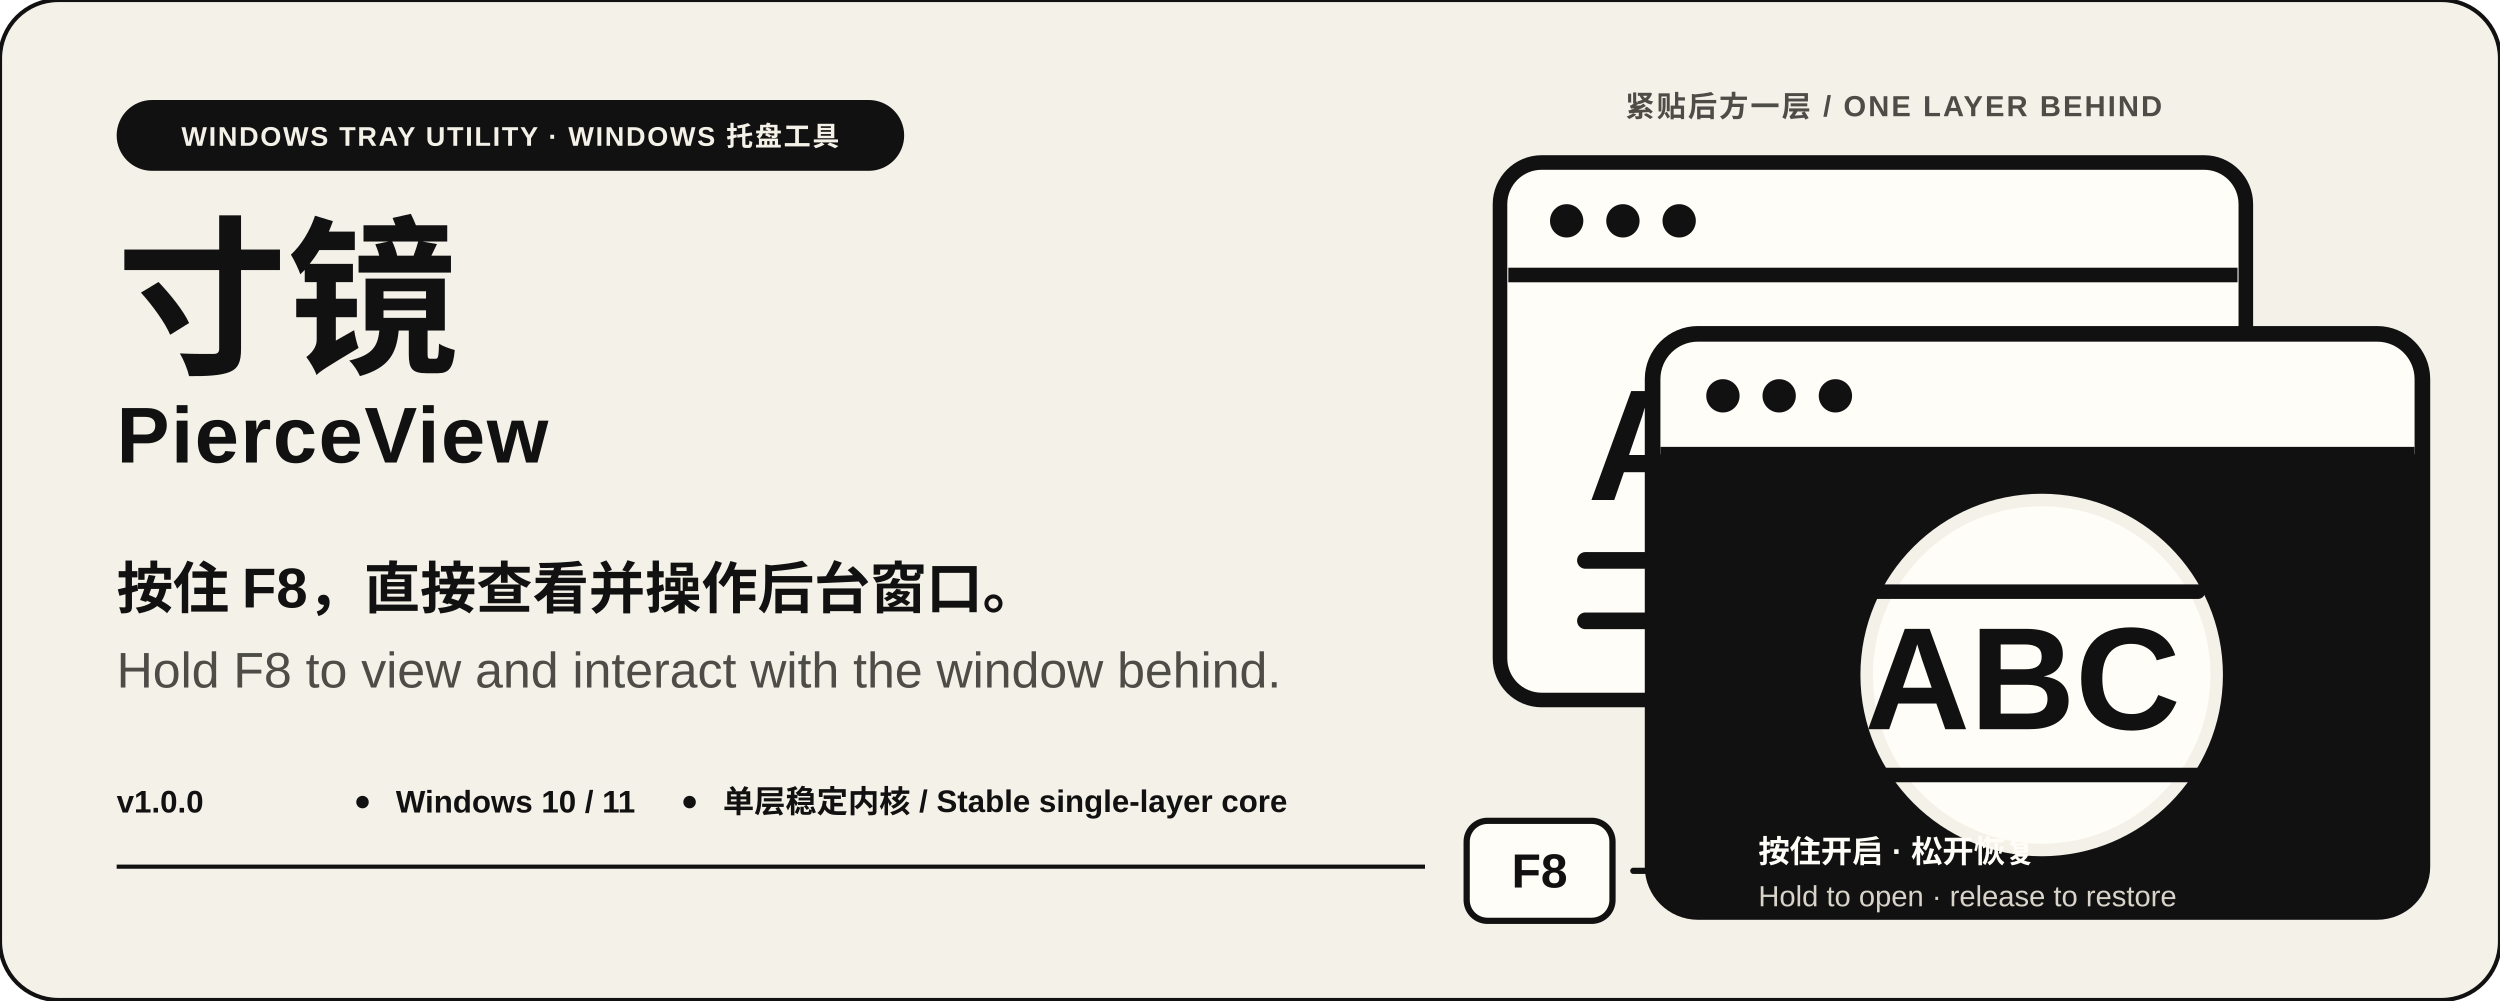
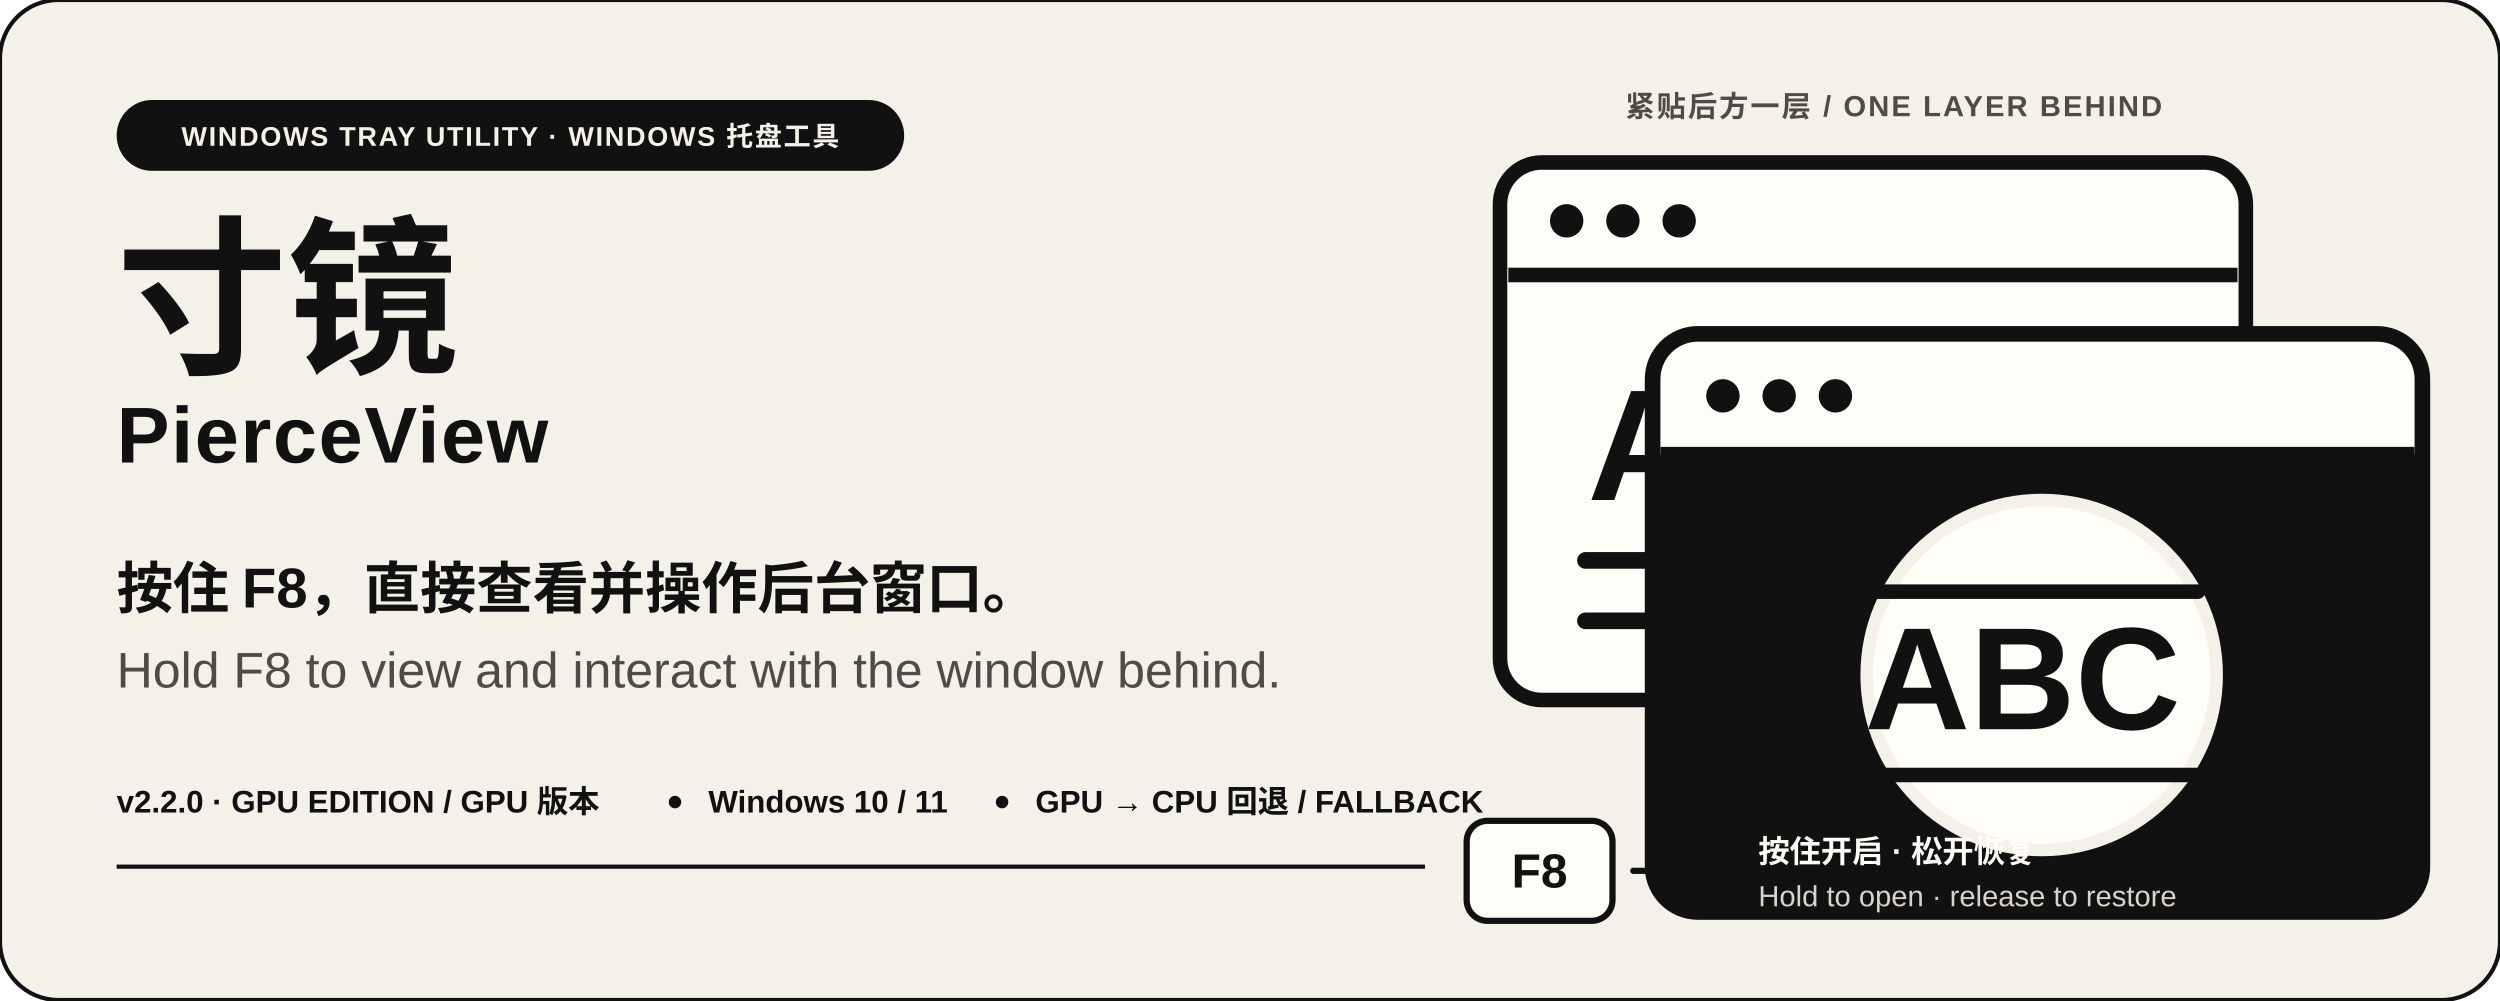
<svg xmlns="http://www.w3.org/2000/svg" width="1200" height="480" viewBox="0 0 1200 480" role="img" aria-labelledby="title desc">
  <rect width="1200" height="480" rx="28" fill="#F4F1E8" />
  <path d="M0 28A28 28 0 0 1 28 0h1144a28 28 0 0 1 28 28v424a28 28 0 0 1-28 28H28A28 28 0 0 1 0 452Z" fill="none" stroke="#111111" stroke-width="2" />
  <path d="M56 416H684" stroke="#111111" stroke-width="2" />
  <rect x="56" y="48" width="378" height="34" rx="17" fill="#111111" />
  <text x="245" y="70" fill="#F4F1E8" font-family="Segoe UI, Microsoft YaHei, Noto Sans SC, Arial, sans-serif" font-size="13" font-weight="700" text-anchor="middle" letter-spacing="0.8">WINDOWS TRAY UTILITY · WINDOWS 托盘工具</text>
  <text x="56" y="173" fill="#111111" font-family="Segoe UI, Microsoft YaHei, Noto Sans SC, Arial, sans-serif" font-size="82" font-weight="800">寸镜</text>
  <text x="56" y="222" fill="#111111" font-family="Segoe UI, Microsoft YaHei, Noto Sans SC, Arial, sans-serif" font-size="38" font-weight="650" letter-spacing="0.8">PierceView</text>
  <text x="56" y="292" fill="#111111" font-family="Segoe UI, Microsoft YaHei, Noto Sans SC, Arial, sans-serif" font-size="27" font-weight="650">按住 F8，直接查看并操作后台窗口。</text>
  <text x="56" y="330" fill="#4E4C47" font-family="Segoe UI, Microsoft YaHei, Noto Sans SC, Arial, sans-serif" font-size="24">Hold F8 to view and interact with the window behind.</text>
  <g font-family="Segoe UI, Microsoft YaHei, Noto Sans SC, Arial, sans-serif" font-size="15" font-weight="650">
-     <text x="56" y="390" fill="#111111">v1.0.0</text>
-     <circle cx="174" cy="385" r="3" fill="#111111" />
-     <text x="190" y="390" fill="#111111">Windows 10 / 11</text>
-     <circle cx="331" cy="385" r="3" fill="#111111" />
-     <text x="347" y="390" fill="#111111">单层稳定内核 / Stable single-layer core</text>
+     <text x="56" y="390" fill="#111111">v2.2.0 · GPU EDITION / GPU 版本</text>
+     <circle cx="324" cy="385" r="3" fill="#111111" />
+     <text x="340" y="390" fill="#111111">Windows 10 / 11</text>
+     <circle cx="481" cy="385" r="3" fill="#111111" />
+     <text x="497" y="390" fill="#111111">GPU → CPU 回退 / FALLBACK</text>
  </g>
  <g transform="translate(704 38)">
    <text x="205" y="18" fill="#4E4C47" font-family="Segoe UI, Microsoft YaHei, Noto Sans SC, Arial, sans-serif" font-size="14" font-weight="700" text-anchor="middle" letter-spacing="1">紧贴后方一层 / ONE LAYER BEHIND</text>
    <rect x="16" y="40" width="358" height="258" rx="20" fill="#FFFDF7" stroke="#111111" stroke-width="7" />
    <path d="M20 94H370" stroke="#111111" stroke-width="7" />
    <circle cx="48" cy="68" r="8" fill="#111111" />
    <circle cx="75" cy="68" r="8" fill="#111111" />
    <circle cx="102" cy="68" r="8" fill="#111111" />
    <text x="58" y="202" fill="#111111" font-family="Segoe UI, Arial, sans-serif" font-size="76" font-weight="800">ABC</text>
    <path d="M57 231H259M57 260H309" stroke="#111111" stroke-width="8" stroke-linecap="round" />
    <rect x="89" y="122" width="370" height="278" rx="22" fill="#111111" stroke="#111111" stroke-width="7" />
    <path d="M93 180H455V144a18 18 0 0 0-18-18H111a18 18 0 0 0-18 18Z" fill="#FFFDF7" />
    <path d="M93 180H455" stroke="#111111" stroke-width="7" />
    <circle cx="123" cy="152" r="8" fill="#111111" />
    <circle cx="150" cy="152" r="8" fill="#111111" />
    <circle cx="177" cy="152" r="8" fill="#111111" />
    <circle cx="276" cy="286" r="84" fill="#FFFDF7" stroke="#F4F1E8" stroke-width="6" />
    <text x="191" y="312" fill="#111111" font-family="Segoe UI, Arial, sans-serif" font-size="70" font-weight="800">ABC</text>
    <path d="M196 246H351M196 334H351" stroke="#111111" stroke-width="7" stroke-linecap="round" />
    <g transform="translate(0 356)">
      <rect x="0" y="0" width="70" height="48" rx="10" fill="#FFFDF7" stroke="#111111" stroke-width="3" />
      <text x="35" y="32" fill="#111111" font-family="Segoe UI, Arial, sans-serif" font-size="23" font-weight="800" text-anchor="middle">F8</text>
      <path d="M80 24H125" stroke="#111111" stroke-width="3" stroke-linecap="round" />
      <path d="m116 15 10 9-10 9" fill="none" stroke="#111111" stroke-width="3" stroke-linecap="round" stroke-linejoin="round" />
      <text x="140" y="20" fill="#FFFDF7" font-family="Segoe UI, Microsoft YaHei, Noto Sans SC, Arial, sans-serif" font-size="15" font-weight="700">按住开启 · 松开恢复</text>
      <text x="140" y="41" fill="#D8D4CA" font-family="Segoe UI, Arial, sans-serif" font-size="14">Hold to open · release to restore</text>
    </g>
  </g>
</svg>
